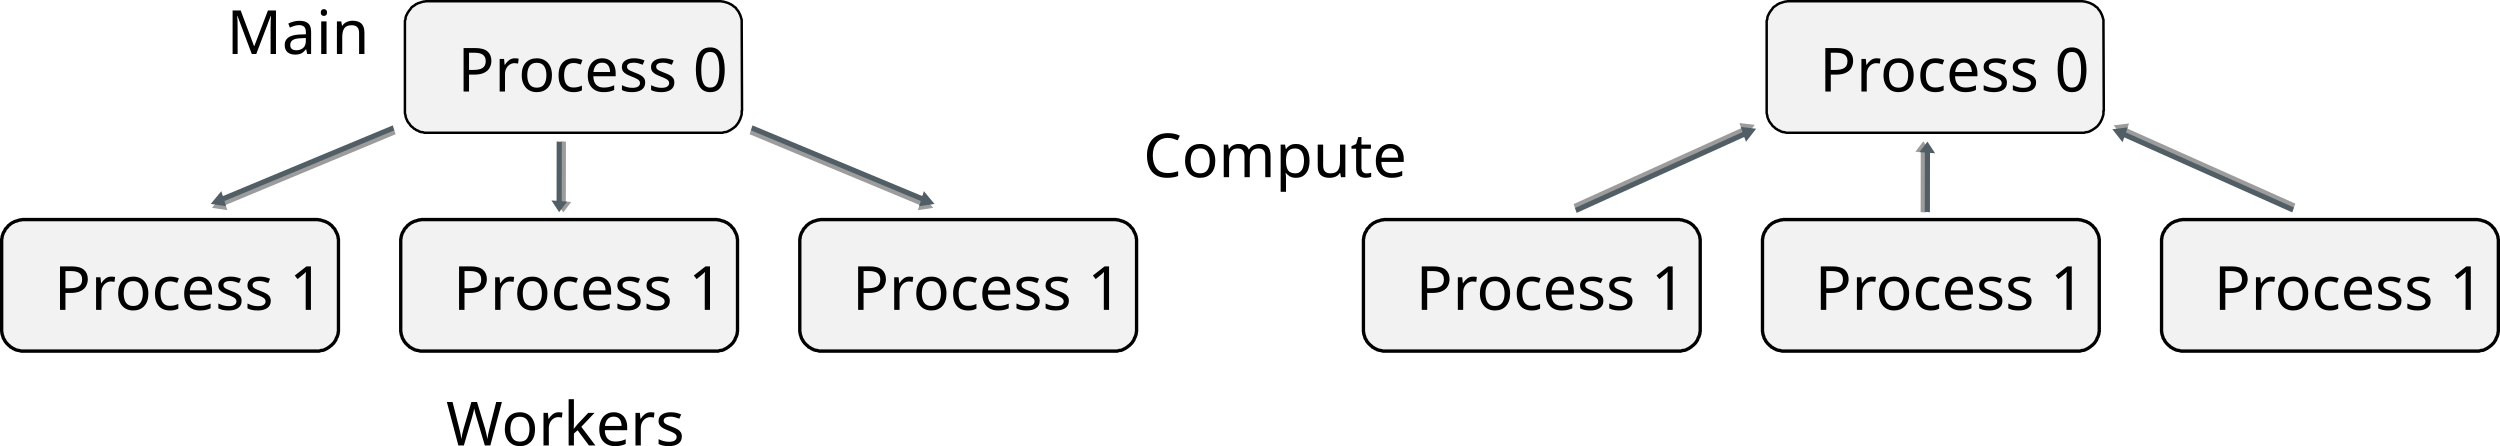
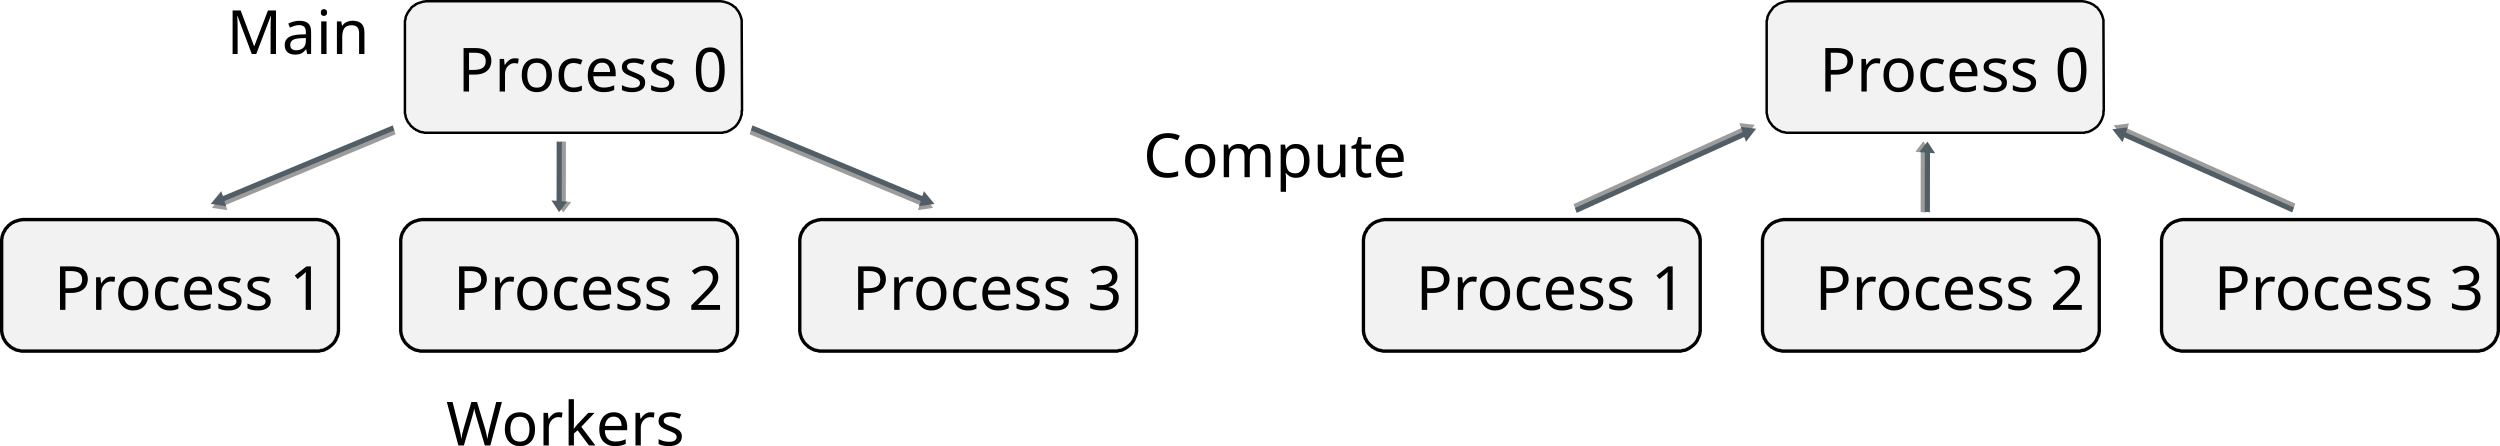
<svg xmlns="http://www.w3.org/2000/svg" viewBox="0 0 985.804 175.846" height="175.846" width="985.804" xml:space="preserve" id="svg2" version="1.1">
  <defs id="defs6">
    <clipPath id="clipPath18" clipPathUnits="userSpaceOnUse">
      <path style="clip-rule:evenodd" id="path16" d="M 0,-0.4 H 793.6 V 446 H 0 Z" />
    </clipPath>
    <clipPath id="clipPath80" clipPathUnits="userSpaceOnUse">
      <path id="path78" d="m 126.4,301.7 h 91.7 v 6.2 h -91.7 z" />
    </clipPath>
    <clipPath id="clipPath104" clipPathUnits="userSpaceOnUse">
      <path id="path102" d="m 127.4,284.7 h 86.1 v 6.2 h -86.1 z" />
    </clipPath>
    <clipPath id="clipPath148" clipPathUnits="userSpaceOnUse">
      <path id="path146" d="M 320.3,302.5 H 412 v 6.2 h -91.7 z" />
    </clipPath>
    <clipPath id="clipPath172" clipPathUnits="userSpaceOnUse">
      <path id="path170" d="m 321.3,285.5 h 86.1 v 6.2 h -86.1 z" />
    </clipPath>
    <clipPath id="clipPath216" clipPathUnits="userSpaceOnUse">
      <path id="path214" d="m 507.4,302.5 h 91.8 v 6.2 h -91.8 z" />
    </clipPath>
    <clipPath id="clipPath240" clipPathUnits="userSpaceOnUse">
      <path id="path238" d="m 508.4,285.5 h 86.1 v 6.2 h -86.1 z" />
    </clipPath>
    <clipPath id="clipPath344" clipPathUnits="userSpaceOnUse">
      <path id="path342" d="M 91.5,141.6 H 650.7 V 165 H 91.5 Z" />
    </clipPath>
    <clipPath id="clipPath368" clipPathUnits="userSpaceOnUse">
      <path id="path366" d="M 143.4,180.3 H 221 v 6.2 h -77.6 z" />
    </clipPath>
    <clipPath id="clipPath392" clipPathUnits="userSpaceOnUse">
      <path id="path390" d="m 316.7,180.3 h 95.1 v 6.2 h -95.1 z" />
    </clipPath>
    <clipPath id="clipPath416" clipPathUnits="userSpaceOnUse">
      <path id="path414" d="M 509.6,180.2 H 601 v 6.2 h -91.4 z" />
    </clipPath>
  </defs>
  <g transform="matrix(1.333333,0,0,-1.333333,-58.22875,529.896)" id="g10">
    <g id="g12">
      <g clip-path="url(#clipPath18)" id="g14">
        <g id="g1081" transform="translate(-172.7332,15.58734)">
          <path d="m 216.9,310.4 v 0 0.3 0.4 l 0.1,0.3 v 0.3 l 0.1,0.4 0.1,0.3 0.1,0.3 0.1,0.3 0.2,0.3 0.2,0.3 0.1,0.3 0.2,0.3 0.2,0.2 0.3,0.3 0.2,0.3 0.2,0.2 0.3,0.2 0.2,0.2 0.3,0.2 0.3,0.2 0.3,0.1 0.3,0.2 0.3,0.1 0.4,0.1 0.3,0.1 0.3,0.1 0.3,0.1 h 0.4 l 0.3,0.1 h 0.3 86.8 v 0 h 0.3 l 0.3,-0.1 h 0.4 l 0.3,-0.1 0.3,-0.1 0.3,-0.1 0.4,-0.1 0.3,-0.1 0.3,-0.2 0.3,-0.1 0.3,-0.2 0.3,-0.2 0.2,-0.2 0.3,-0.2 0.2,-0.2 0.2,-0.3 0.3,-0.3 0.2,-0.2 0.2,-0.3 0.1,-0.3 0.2,-0.3 0.1,-0.3 0.2,-0.3 0.1,-0.3 0.1,-0.3 0.1,-0.4 v -0.3 l 0.1,-0.3 v -0.4 -0.3 -25.9 0 -0.4 -0.3 l -0.1,-0.3 v -0.4 l -0.1,-0.3 -0.1,-0.3 -0.1,-0.3 -0.2,-0.3 -0.1,-0.3 -0.1,-0.3 -0.2,-0.3 -0.2,-0.3 -0.2,-0.3 -0.2,-0.2 -0.3,-0.3 -0.2,-0.2 -0.3,-0.2 -0.2,-0.2 -0.3,-0.2 -0.3,-0.2 -0.3,-0.2 -0.3,-0.1 -0.3,-0.2 -0.3,-0.1 -0.3,-0.1 h -0.4 l -0.3,-0.1 -0.3,-0.1 h -0.4 -0.3 -86.8 v 0 h -0.3 -0.3 l -0.4,0.1 -0.3,0.1 h -0.3 l -0.3,0.1 -0.4,0.1 -0.3,0.2 -0.3,0.1 -0.3,0.2 -0.3,0.2 -0.3,0.1 -0.2,0.3 -0.3,0.2 -0.2,0.2 -0.2,0.2 -0.3,0.3 -0.2,0.3 -0.2,0.2 -0.1,0.3 -0.2,0.3 -0.2,0.3 -0.1,0.4 -0.1,0.3 -0.1,0.3 -0.1,0.3 v 0.3 l -0.1,0.4 v 0.3 0.4 z m 0,6.5 z M 316.5,278 Z" style="fill:#f2f2f2;fill-opacity:1;fill-rule:evenodd;stroke:none" id="path42" />
          <g id="g44">
            <path d="m 216.9,310.4 v 0 0.3 0.4 l 0.1,0.3 v 0.3 l 0.1,0.4 0.1,0.3 0.1,0.3 0.1,0.3 0.2,0.3 0.2,0.3 0.1,0.3 0.2,0.3 0.2,0.2 0.3,0.3 0.2,0.3 0.2,0.2 0.3,0.2 0.2,0.2 0.3,0.2 0.3,0.2 0.3,0.1 0.3,0.2 0.3,0.1 0.4,0.1 0.3,0.1 0.3,0.1 0.3,0.1 h 0.4 l 0.3,0.1 h 0.3 86.8 v 0 h 0.3 l 0.3,-0.1 h 0.4 l 0.3,-0.1 0.3,-0.1 0.3,-0.1 0.4,-0.1 0.3,-0.1 0.3,-0.2 0.3,-0.1 0.3,-0.2 0.3,-0.2 0.2,-0.2 0.3,-0.2 0.2,-0.2 0.2,-0.3 0.3,-0.3 0.2,-0.2 0.2,-0.3 0.1,-0.3 0.2,-0.3 0.1,-0.3 0.2,-0.3 0.1,-0.3 0.1,-0.3 0.1,-0.4 v -0.3 l 0.1,-0.3 v -0.4 -0.3 -25.9 0 -0.4 -0.3 l -0.1,-0.3 v -0.4 l -0.1,-0.3 -0.1,-0.3 -0.1,-0.3 -0.2,-0.3 -0.1,-0.3 -0.1,-0.3 -0.2,-0.3 -0.2,-0.3 -0.2,-0.3 -0.2,-0.2 -0.3,-0.3 -0.2,-0.2 -0.3,-0.2 -0.2,-0.2 -0.3,-0.2 -0.3,-0.2 -0.3,-0.2 -0.3,-0.1 -0.3,-0.2 -0.3,-0.1 -0.3,-0.1 h -0.4 l -0.3,-0.1 -0.3,-0.1 h -0.4 -0.3 -86.8 v 0 h -0.3 -0.3 l -0.4,0.1 -0.3,0.1 h -0.3 l -0.3,0.1 -0.4,0.1 -0.3,0.2 -0.3,0.1 -0.3,0.2 -0.3,0.2 -0.3,0.1 -0.2,0.3 -0.3,0.2 -0.2,0.2 -0.2,0.2 -0.3,0.3 -0.2,0.3 -0.2,0.2 -0.1,0.3 -0.2,0.3 -0.2,0.3 -0.1,0.4 -0.1,0.3 -0.1,0.3 -0.1,0.3 v 0.3 l -0.1,0.4 v 0.3 0.4 z" style="fill:none;stroke:#000000;stroke-width:0.99;stroke-linecap:butt;stroke-linejoin:round;stroke-miterlimit:10;stroke-dasharray:none;stroke-opacity:1" id="path46" />
          </g>
          <g id="g52">
            <path d="M 316.5,278 Z" style="fill:none;stroke:#000000;stroke-width:0.99;stroke-linecap:butt;stroke-linejoin:round;stroke-miterlimit:10;stroke-dasharray:none;stroke-opacity:1" id="path54" />
          </g>
          <g id="g56">
            <text transform="matrix(1,0,0,-1,232.4,290.2)" style="font-variant:normal;font-weight:normal;font-size:18px;font-family:Carlito;-inkscape-font-specification:Carlito;writing-mode:lr-tb;fill:#000000;fill-opacity:1;fill-rule:nonzero;stroke:none" id="text60">
              <tspan x="0 9.288 15.282 24.768 32.274 41.256 48.33 55.404 59.49" y="0" id="tspan58">Process 1</tspan>
            </text>
          </g>
        </g>
        <text transform="scale(1,-1)" style="font-style:normal;font-variant:normal;font-weight:normal;font-stretch:normal;font-size:18px;font-family:Carlito;-inkscape-font-specification:'Carlito, Normal';font-variant-ligatures:normal;font-variant-caps:normal;font-variant-numeric:normal;font-feature-settings:normal;text-align:start;writing-mode:lr-tb;text-anchor:start;fill:#000000;fill-opacity:1;fill-rule:nonzero;stroke:none" id="text66" x="381.787" y="-345.018">
          <tspan id="tspan1199" x="381.787" y="-345.018">Compute</tspan>
        </text>
        <text transform="scale(1,-1)" style="font-style:normal;font-variant:normal;font-weight:normal;font-stretch:normal;font-size:18px;font-family:Carlito;-inkscape-font-specification:'Carlito, Normal';font-variant-ligatures:normal;font-variant-caps:normal;font-variant-numeric:normal;font-feature-settings:normal;text-align:start;writing-mode:lr-tb;text-anchor:start;fill:#000000;fill-opacity:1;fill-rule:nonzero;stroke:none" id="text72" x="110.712" y="-381.461">
          <tspan id="tspan986" x="110.712" y="-381.461">Main</tspan>
        </text>
        <g id="g1071" transform="translate(137.9221,80.15411)">
          <path d="m 25.5,310.4 v 0 0.3 0.4 l 0.1,0.3 0.1,0.3 v 0.4 l 0.1,0.3 0.1,0.3 0.2,0.3 0.1,0.3 0.2,0.3 0.2,0.3 0.2,0.3 0.2,0.2 0.2,0.3 0.2,0.3 0.2,0.2 0.3,0.2 0.3,0.2 0.3,0.2 0.2,0.2 0.3,0.1 0.3,0.2 0.4,0.1 0.3,0.1 0.3,0.1 0.3,0.1 0.4,0.1 h 0.3 l 0.3,0.1 h 0.4 86.7 v 0 h 0.3 l 0.4,-0.1 h 0.3 l 0.3,-0.1 0.4,-0.1 0.3,-0.1 0.3,-0.1 0.3,-0.1 0.3,-0.2 0.3,-0.1 0.3,-0.2 0.3,-0.2 0.2,-0.2 0.3,-0.2 0.3,-0.2 0.2,-0.3 0.2,-0.3 0.2,-0.2 0.2,-0.3 0.2,-0.3 0.1,-0.3 0.2,-0.3 0.1,-0.3 0.1,-0.3 0.1,-0.3 0.1,-0.4 0.1,-0.3 v -0.3 -0.4 -0.3 l 0.1,-25.9 h -0.1 v -0.4 -0.3 -0.3 l -0.1,-0.4 -0.1,-0.3 -0.1,-0.3 -0.1,-0.3 -0.1,-0.3 -0.2,-0.3 -0.1,-0.3 -0.2,-0.3 -0.2,-0.3 -0.2,-0.3 -0.2,-0.2 -0.2,-0.3 -0.3,-0.2 -0.2,-0.2 -0.3,-0.2 -0.3,-0.2 -0.3,-0.2 -0.3,-0.2 -0.3,-0.1 -0.3,-0.2 -0.3,-0.1 -0.3,-0.1 H 120 l -0.3,-0.1 -0.3,-0.1 H 119.1 118.7 32 v 0 h -0.4 -0.3 l -0.3,0.1 -0.4,0.1 h -0.3 l -0.3,0.1 -0.3,0.1 -0.3,0.2 -0.3,0.1 -0.4,0.2 -0.2,0.2 -0.3,0.1 -0.3,0.3 -0.2,0.2 -0.3,0.2 -0.2,0.2 -0.2,0.3 -0.2,0.3 -0.2,0.2 -0.2,0.3 -0.2,0.3 -0.1,0.3 -0.2,0.4 -0.1,0.3 -0.1,0.3 v 0.3 l -0.1,0.3 -0.1,0.4 v 0.3 0.4 z m 0,6.5 z M 125.2,278 Z" style="fill:#f2f2f2;fill-opacity:1;fill-rule:evenodd;stroke:none" id="path22" />
          <g id="g24">
            <path d="m 25.5,310.4 v 0 0.3 0.4 l 0.1,0.3 0.1,0.3 v 0.4 l 0.1,0.3 0.1,0.3 0.2,0.3 0.1,0.3 0.2,0.3 0.2,0.3 0.2,0.3 0.2,0.2 0.2,0.3 0.2,0.3 0.2,0.2 0.3,0.2 0.3,0.2 0.3,0.2 0.2,0.2 0.3,0.1 0.3,0.2 0.4,0.1 0.3,0.1 0.3,0.1 0.3,0.1 0.4,0.1 h 0.3 l 0.3,0.1 h 0.4 86.7 v 0 h 0.3 l 0.4,-0.1 h 0.3 l 0.3,-0.1 0.4,-0.1 0.3,-0.1 0.3,-0.1 0.3,-0.1 0.3,-0.2 0.3,-0.1 0.3,-0.2 0.3,-0.2 0.2,-0.2 0.3,-0.2 0.3,-0.2 0.2,-0.3 0.2,-0.3 0.2,-0.2 0.2,-0.3 0.2,-0.3 0.1,-0.3 0.2,-0.3 0.1,-0.3 0.1,-0.3 0.1,-0.3 0.1,-0.4 0.1,-0.3 v -0.3 -0.4 -0.3 l 0.1,-25.9 h -0.1 v -0.4 -0.3 -0.3 l -0.1,-0.4 -0.1,-0.3 -0.1,-0.3 -0.1,-0.3 -0.1,-0.3 -0.2,-0.3 -0.1,-0.3 -0.2,-0.3 -0.2,-0.3 -0.2,-0.3 -0.2,-0.2 -0.2,-0.3 -0.3,-0.2 -0.2,-0.2 -0.3,-0.2 -0.3,-0.2 -0.3,-0.2 -0.3,-0.2 -0.3,-0.1 -0.3,-0.2 -0.3,-0.1 -0.3,-0.1 H 120 l -0.3,-0.1 -0.3,-0.1 H 119.1 118.7 32 v 0 h -0.4 -0.3 l -0.3,0.1 -0.4,0.1 h -0.3 l -0.3,0.1 -0.3,0.1 -0.3,0.2 -0.3,0.1 -0.4,0.2 -0.2,0.2 -0.3,0.1 -0.3,0.3 -0.2,0.2 -0.3,0.2 -0.2,0.2 -0.2,0.3 -0.2,0.3 -0.2,0.2 -0.2,0.3 -0.2,0.3 -0.1,0.3 -0.2,0.4 -0.1,0.3 -0.1,0.3 v 0.3 l -0.1,0.3 -0.1,0.4 v 0.3 0.4 z" style="fill:none;stroke:#000000;stroke-width:0.736;stroke-linecap:butt;stroke-linejoin:round;stroke-miterlimit:10;stroke-dasharray:none;stroke-opacity:1" id="path26" />
          </g>
          <g id="g28">
            <path d="M 25.5,316.9 Z" style="fill:none;stroke:#000000;stroke-width:0.736;stroke-linecap:butt;stroke-linejoin:round;stroke-miterlimit:10;stroke-dasharray:none;stroke-opacity:1" id="path30" />
          </g>
          <g id="g32">
            <path d="M 125.2,278 Z" style="fill:none;stroke:#000000;stroke-width:0.736;stroke-linecap:butt;stroke-linejoin:round;stroke-miterlimit:10;stroke-dasharray:none;stroke-opacity:1" id="path34" />
          </g>
          <g id="g36">
            <text transform="matrix(1,0,0,-1,41.1,290.2)" style="font-variant:normal;font-weight:normal;font-size:18px;font-family:Carlito;-inkscape-font-specification:Carlito;writing-mode:lr-tb;fill:#000000;fill-opacity:1;fill-rule:nonzero;stroke:none" id="text40">
              <tspan x="0 9.198 15.192 24.678 32.274 41.166 48.24 55.314 59.4" y="0" id="tspan38">Process 0</tspan>
            </text>
          </g>
        </g>
        <g id="g1129" transform="matrix(0.6360098,0.264697,-0.2312116,0.7281204,17.88991,96.62031)">
          <g transform="translate(-92.88783,-42.94472)" id="g166">
            <g id="g168" />
            <g id="g182">
              <g clip-path="url(#clipPath172)" id="g180" style="opacity:0.39">
                <g id="g176">
                  <path d="M 406.3,288.6 H 326.9" style="fill:none;stroke:#000000;stroke-width:2.009;stroke-linecap:butt;stroke-linejoin:round;stroke-miterlimit:10;stroke-dasharray:none;stroke-opacity:1" id="path174" />
                </g>
                <path d="m 321.3,288.6 6,3 v -6.1 z" style="fill:#000000;fill-opacity:1;fill-rule:evenodd;stroke:none" id="path178" />
              </g>
            </g>
          </g>
          <g transform="translate(-92.88783,-42.94472)" id="g184">
            <path d="M 406.3,290.2 H 326.9" style="fill:none;stroke:#525e66;stroke-width:2.009;stroke-linecap:butt;stroke-linejoin:round;stroke-miterlimit:10;stroke-dasharray:none;stroke-opacity:1" id="path186" />
          </g>
          <path d="m 228.412,247.255 6,3 v -6.1 z" style="fill:#525e66;fill-opacity:1;fill-rule:evenodd;stroke:none" id="path188" />
        </g>
        <g transform="translate(-54.71474,15.58734)" id="g1099">
          <path id="path1083" style="fill:#f2f2f2;fill-opacity:1;fill-rule:evenodd;stroke:none" d="m 216.9,310.4 v 0 0.3 0.4 l 0.1,0.3 v 0.3 l 0.1,0.4 0.1,0.3 0.1,0.3 0.1,0.3 0.2,0.3 0.2,0.3 0.1,0.3 0.2,0.3 0.2,0.2 0.3,0.3 0.2,0.3 0.2,0.2 0.3,0.2 0.2,0.2 0.3,0.2 0.3,0.2 0.3,0.1 0.3,0.2 0.3,0.1 0.4,0.1 0.3,0.1 0.3,0.1 0.3,0.1 h 0.4 l 0.3,0.1 h 0.3 86.8 v 0 h 0.3 l 0.3,-0.1 h 0.4 l 0.3,-0.1 0.3,-0.1 0.3,-0.1 0.4,-0.1 0.3,-0.1 0.3,-0.2 0.3,-0.1 0.3,-0.2 0.3,-0.2 0.2,-0.2 0.3,-0.2 0.2,-0.2 0.2,-0.3 0.3,-0.3 0.2,-0.2 0.2,-0.3 0.1,-0.3 0.2,-0.3 0.1,-0.3 0.2,-0.3 0.1,-0.3 0.1,-0.3 0.1,-0.4 v -0.3 l 0.1,-0.3 v -0.4 -0.3 -25.9 0 -0.4 -0.3 l -0.1,-0.3 v -0.4 l -0.1,-0.3 -0.1,-0.3 -0.1,-0.3 -0.2,-0.3 -0.1,-0.3 -0.1,-0.3 -0.2,-0.3 -0.2,-0.3 -0.2,-0.3 -0.2,-0.2 -0.3,-0.3 -0.2,-0.2 -0.3,-0.2 -0.2,-0.2 -0.3,-0.2 -0.3,-0.2 -0.3,-0.2 -0.3,-0.1 -0.3,-0.2 -0.3,-0.1 -0.3,-0.1 h -0.4 l -0.3,-0.1 -0.3,-0.1 h -0.4 -0.3 -86.8 v 0 h -0.3 -0.3 l -0.4,0.1 -0.3,0.1 h -0.3 l -0.3,0.1 -0.4,0.1 -0.3,0.2 -0.3,0.1 -0.3,0.2 -0.3,0.2 -0.3,0.1 -0.2,0.3 -0.3,0.2 -0.2,0.2 -0.2,0.2 -0.3,0.3 -0.2,0.3 -0.2,0.2 -0.1,0.3 -0.2,0.3 -0.2,0.3 -0.1,0.4 -0.1,0.3 -0.1,0.3 -0.1,0.3 v 0.3 l -0.1,0.4 v 0.3 0.4 z m 0,6.5 z M 316.5,278 Z" />
          <g id="g1087">
            <path id="path1085" style="fill:none;stroke:#000000;stroke-width:0.99;stroke-linecap:butt;stroke-linejoin:round;stroke-miterlimit:10;stroke-dasharray:none;stroke-opacity:1" d="m 216.9,310.4 v 0 0.3 0.4 l 0.1,0.3 v 0.3 l 0.1,0.4 0.1,0.3 0.1,0.3 0.1,0.3 0.2,0.3 0.2,0.3 0.1,0.3 0.2,0.3 0.2,0.2 0.3,0.3 0.2,0.3 0.2,0.2 0.3,0.2 0.2,0.2 0.3,0.2 0.3,0.2 0.3,0.1 0.3,0.2 0.3,0.1 0.4,0.1 0.3,0.1 0.3,0.1 0.3,0.1 h 0.4 l 0.3,0.1 h 0.3 86.8 v 0 h 0.3 l 0.3,-0.1 h 0.4 l 0.3,-0.1 0.3,-0.1 0.3,-0.1 0.4,-0.1 0.3,-0.1 0.3,-0.2 0.3,-0.1 0.3,-0.2 0.3,-0.2 0.2,-0.2 0.3,-0.2 0.2,-0.2 0.2,-0.3 0.3,-0.3 0.2,-0.2 0.2,-0.3 0.1,-0.3 0.2,-0.3 0.1,-0.3 0.2,-0.3 0.1,-0.3 0.1,-0.3 0.1,-0.4 v -0.3 l 0.1,-0.3 v -0.4 -0.3 -25.9 0 -0.4 -0.3 l -0.1,-0.3 v -0.4 l -0.1,-0.3 -0.1,-0.3 -0.1,-0.3 -0.2,-0.3 -0.1,-0.3 -0.1,-0.3 -0.2,-0.3 -0.2,-0.3 -0.2,-0.3 -0.2,-0.2 -0.3,-0.3 -0.2,-0.2 -0.3,-0.2 -0.2,-0.2 -0.3,-0.2 -0.3,-0.2 -0.3,-0.2 -0.3,-0.1 -0.3,-0.2 -0.3,-0.1 -0.3,-0.1 h -0.4 l -0.3,-0.1 -0.3,-0.1 h -0.4 -0.3 -86.8 v 0 h -0.3 -0.3 l -0.4,0.1 -0.3,0.1 h -0.3 l -0.3,0.1 -0.4,0.1 -0.3,0.2 -0.3,0.1 -0.3,0.2 -0.3,0.2 -0.3,0.1 -0.2,0.3 -0.3,0.2 -0.2,0.2 -0.2,0.2 -0.3,0.3 -0.2,0.3 -0.2,0.2 -0.1,0.3 -0.2,0.3 -0.2,0.3 -0.1,0.4 -0.1,0.3 -0.1,0.3 -0.1,0.3 v 0.3 l -0.1,0.4 v 0.3 0.4 z" />
          </g>
          <g id="g1091">
            <path id="path1089" style="fill:none;stroke:#000000;stroke-width:0.99;stroke-linecap:butt;stroke-linejoin:round;stroke-miterlimit:10;stroke-dasharray:none;stroke-opacity:1" d="M 316.5,278 Z" />
          </g>
          <g id="g1097">
            <text id="text1095" style="font-variant:normal;font-weight:normal;font-size:18px;font-family:Carlito;-inkscape-font-specification:Carlito;writing-mode:lr-tb;fill:#000000;fill-opacity:1;fill-rule:nonzero;stroke:none" transform="matrix(1,0,0,-1,232.4,290.2)">
-               <tspan id="tspan1093" y="0" x="0 9.288 15.282 24.768 32.274 41.256 48.33 55.404 59.49">Process 1</tspan>
+               <tspan id="tspan1093" y="0" x="0 9.288 15.282 24.768 32.274 41.256 48.33 55.404">Process 2</tspan>
            </text>
          </g>
        </g>
        <g id="g1117" transform="translate(63.30369,15.58734)">
          <path d="m 216.9,310.4 v 0 0.3 0.4 l 0.1,0.3 v 0.3 l 0.1,0.4 0.1,0.3 0.1,0.3 0.1,0.3 0.2,0.3 0.2,0.3 0.1,0.3 0.2,0.3 0.2,0.2 0.3,0.3 0.2,0.3 0.2,0.2 0.3,0.2 0.2,0.2 0.3,0.2 0.3,0.2 0.3,0.1 0.3,0.2 0.3,0.1 0.4,0.1 0.3,0.1 0.3,0.1 0.3,0.1 h 0.4 l 0.3,0.1 h 0.3 86.8 v 0 h 0.3 l 0.3,-0.1 h 0.4 l 0.3,-0.1 0.3,-0.1 0.3,-0.1 0.4,-0.1 0.3,-0.1 0.3,-0.2 0.3,-0.1 0.3,-0.2 0.3,-0.2 0.2,-0.2 0.3,-0.2 0.2,-0.2 0.2,-0.3 0.3,-0.3 0.2,-0.2 0.2,-0.3 0.1,-0.3 0.2,-0.3 0.1,-0.3 0.2,-0.3 0.1,-0.3 0.1,-0.3 0.1,-0.4 v -0.3 l 0.1,-0.3 v -0.4 -0.3 -25.9 0 -0.4 -0.3 l -0.1,-0.3 v -0.4 l -0.1,-0.3 -0.1,-0.3 -0.1,-0.3 -0.2,-0.3 -0.1,-0.3 -0.1,-0.3 -0.2,-0.3 -0.2,-0.3 -0.2,-0.3 -0.2,-0.2 -0.3,-0.3 -0.2,-0.2 -0.3,-0.2 -0.2,-0.2 -0.3,-0.2 -0.3,-0.2 -0.3,-0.2 -0.3,-0.1 -0.3,-0.2 -0.3,-0.1 -0.3,-0.1 h -0.4 l -0.3,-0.1 -0.3,-0.1 h -0.4 -0.3 -86.8 v 0 h -0.3 -0.3 l -0.4,0.1 -0.3,0.1 h -0.3 l -0.3,0.1 -0.4,0.1 -0.3,0.2 -0.3,0.1 -0.3,0.2 -0.3,0.2 -0.3,0.1 -0.2,0.3 -0.3,0.2 -0.2,0.2 -0.2,0.2 -0.3,0.3 -0.2,0.3 -0.2,0.2 -0.1,0.3 -0.2,0.3 -0.2,0.3 -0.1,0.4 -0.1,0.3 -0.1,0.3 -0.1,0.3 v 0.3 l -0.1,0.4 v 0.3 0.4 z m 0,6.5 z M 316.5,278 Z" style="fill:#f2f2f2;fill-opacity:1;fill-rule:evenodd;stroke:none" id="path1101" />
          <g id="g1105">
            <path d="m 216.9,310.4 v 0 0.3 0.4 l 0.1,0.3 v 0.3 l 0.1,0.4 0.1,0.3 0.1,0.3 0.1,0.3 0.2,0.3 0.2,0.3 0.1,0.3 0.2,0.3 0.2,0.2 0.3,0.3 0.2,0.3 0.2,0.2 0.3,0.2 0.2,0.2 0.3,0.2 0.3,0.2 0.3,0.1 0.3,0.2 0.3,0.1 0.4,0.1 0.3,0.1 0.3,0.1 0.3,0.1 h 0.4 l 0.3,0.1 h 0.3 86.8 v 0 h 0.3 l 0.3,-0.1 h 0.4 l 0.3,-0.1 0.3,-0.1 0.3,-0.1 0.4,-0.1 0.3,-0.1 0.3,-0.2 0.3,-0.1 0.3,-0.2 0.3,-0.2 0.2,-0.2 0.3,-0.2 0.2,-0.2 0.2,-0.3 0.3,-0.3 0.2,-0.2 0.2,-0.3 0.1,-0.3 0.2,-0.3 0.1,-0.3 0.2,-0.3 0.1,-0.3 0.1,-0.3 0.1,-0.4 v -0.3 l 0.1,-0.3 v -0.4 -0.3 -25.9 0 -0.4 -0.3 l -0.1,-0.3 v -0.4 l -0.1,-0.3 -0.1,-0.3 -0.1,-0.3 -0.2,-0.3 -0.1,-0.3 -0.1,-0.3 -0.2,-0.3 -0.2,-0.3 -0.2,-0.3 -0.2,-0.2 -0.3,-0.3 -0.2,-0.2 -0.3,-0.2 -0.2,-0.2 -0.3,-0.2 -0.3,-0.2 -0.3,-0.2 -0.3,-0.1 -0.3,-0.2 -0.3,-0.1 -0.3,-0.1 h -0.4 l -0.3,-0.1 -0.3,-0.1 h -0.4 -0.3 -86.8 v 0 h -0.3 -0.3 l -0.4,0.1 -0.3,0.1 h -0.3 l -0.3,0.1 -0.4,0.1 -0.3,0.2 -0.3,0.1 -0.3,0.2 -0.3,0.2 -0.3,0.1 -0.2,0.3 -0.3,0.2 -0.2,0.2 -0.2,0.2 -0.3,0.3 -0.2,0.3 -0.2,0.2 -0.1,0.3 -0.2,0.3 -0.2,0.3 -0.1,0.4 -0.1,0.3 -0.1,0.3 -0.1,0.3 v 0.3 l -0.1,0.4 v 0.3 0.4 z" style="fill:none;stroke:#000000;stroke-width:0.99;stroke-linecap:butt;stroke-linejoin:round;stroke-miterlimit:10;stroke-dasharray:none;stroke-opacity:1" id="path1103" />
          </g>
          <g id="g1109">
            <path d="M 316.5,278 Z" style="fill:none;stroke:#000000;stroke-width:0.99;stroke-linecap:butt;stroke-linejoin:round;stroke-miterlimit:10;stroke-dasharray:none;stroke-opacity:1" id="path1107" />
          </g>
          <g id="g1115">
            <text transform="matrix(1,0,0,-1,232.4,290.2)" style="font-variant:normal;font-weight:normal;font-size:18px;font-family:Carlito;-inkscape-font-specification:Carlito;writing-mode:lr-tb;fill:#000000;fill-opacity:1;fill-rule:nonzero;stroke:none" id="text1113">
-               <tspan x="0 9.288 15.282 24.768 32.274 41.256 48.33 55.404 59.49" y="0" id="tspan1111">Process 1</tspan>
+               <tspan x="0 9.288 15.282 24.768 32.274 41.256 48.33 55.404" y="0" id="tspan1111">Process 3</tspan>
            </text>
          </g>
        </g>
        <g transform="matrix(2.9945437e-4,0.5487728,-0.7610319,0.05909537,397.1353,194.7206)" id="g1151">
          <g id="g1143" transform="translate(-92.88783,-42.94472)">
            <g id="g1131" />
            <g id="g1141">
              <g style="opacity:0.39" id="g1139" clip-path="url(#clipPath172)">
                <g id="g1135">
                  <path id="path1133" style="fill:none;stroke:#000000;stroke-width:2.009;stroke-linecap:butt;stroke-linejoin:round;stroke-miterlimit:10;stroke-dasharray:none;stroke-opacity:1" d="M 359.572,288.582 326.9,288.6" />
                </g>
                <path id="path1137" style="fill:#000000;fill-opacity:1;fill-rule:evenodd;stroke:none" d="m 321.3,288.6 6,3 v -6.1 z" />
              </g>
            </g>
          </g>
          <g id="g1147" transform="translate(-92.88783,-42.94472)">
            <path id="path1145" style="fill:none;stroke:#525e66;stroke-width:2.009;stroke-linecap:butt;stroke-linejoin:round;stroke-miterlimit:10;stroke-dasharray:none;stroke-opacity:1" d="M 359.276,290.181 326.9,290.2" />
          </g>
          <path id="path1149" style="fill:#525e66;fill-opacity:1;fill-rule:evenodd;stroke:none" d="m 228.412,247.255 6,3 v -6.1 z" />
        </g>
        <g transform="matrix(-0.6360098,0.264697,0.2312116,0.7281204,408.1337,96.62031)" id="g1195">
          <g id="g1187" transform="translate(-92.88783,-42.94472)">
            <g id="g1175" />
            <g id="g1185">
              <g style="opacity:0.39" id="g1183" clip-path="url(#clipPath172)">
                <g id="g1179">
                  <path id="path1177" style="fill:none;stroke:#000000;stroke-width:2.009;stroke-linecap:butt;stroke-linejoin:round;stroke-miterlimit:10;stroke-dasharray:none;stroke-opacity:1" d="M 406.3,288.6 H 326.9" />
                </g>
                <path id="path1181" style="fill:#000000;fill-opacity:1;fill-rule:evenodd;stroke:none" d="m 321.3,288.6 6,3 v -6.1 z" />
              </g>
            </g>
          </g>
          <g id="g1191" transform="translate(-92.88783,-42.94472)">
            <path id="path1189" style="fill:none;stroke:#525e66;stroke-width:2.009;stroke-linecap:butt;stroke-linejoin:round;stroke-miterlimit:10;stroke-dasharray:none;stroke-opacity:1" d="M 406.3,290.2 H 326.9" />
          </g>
          <path id="path1193" style="fill:#525e66;fill-opacity:1;fill-rule:evenodd;stroke:none" d="m 228.412,247.255 6,3 v -6.1 z" />
        </g>
        <g transform="translate(229.9928,15.58734)" id="g1217">
          <path id="path1201" style="fill:#f2f2f2;fill-opacity:1;fill-rule:evenodd;stroke:none" d="m 216.9,310.4 v 0 0.3 0.4 l 0.1,0.3 v 0.3 l 0.1,0.4 0.1,0.3 0.1,0.3 0.1,0.3 0.2,0.3 0.2,0.3 0.1,0.3 0.2,0.3 0.2,0.2 0.3,0.3 0.2,0.3 0.2,0.2 0.3,0.2 0.2,0.2 0.3,0.2 0.3,0.2 0.3,0.1 0.3,0.2 0.3,0.1 0.4,0.1 0.3,0.1 0.3,0.1 0.3,0.1 h 0.4 l 0.3,0.1 h 0.3 86.8 v 0 h 0.3 l 0.3,-0.1 h 0.4 l 0.3,-0.1 0.3,-0.1 0.3,-0.1 0.4,-0.1 0.3,-0.1 0.3,-0.2 0.3,-0.1 0.3,-0.2 0.3,-0.2 0.2,-0.2 0.3,-0.2 0.2,-0.2 0.2,-0.3 0.3,-0.3 0.2,-0.2 0.2,-0.3 0.1,-0.3 0.2,-0.3 0.1,-0.3 0.2,-0.3 0.1,-0.3 0.1,-0.3 0.1,-0.4 v -0.3 l 0.1,-0.3 v -0.4 -0.3 -25.9 0 -0.4 -0.3 l -0.1,-0.3 v -0.4 l -0.1,-0.3 -0.1,-0.3 -0.1,-0.3 -0.2,-0.3 -0.1,-0.3 -0.1,-0.3 -0.2,-0.3 -0.2,-0.3 -0.2,-0.3 -0.2,-0.2 -0.3,-0.3 -0.2,-0.2 -0.3,-0.2 -0.2,-0.2 -0.3,-0.2 -0.3,-0.2 -0.3,-0.2 -0.3,-0.1 -0.3,-0.2 -0.3,-0.1 -0.3,-0.1 h -0.4 l -0.3,-0.1 -0.3,-0.1 h -0.4 -0.3 -86.8 v 0 h -0.3 -0.3 l -0.4,0.1 -0.3,0.1 h -0.3 l -0.3,0.1 -0.4,0.1 -0.3,0.2 -0.3,0.1 -0.3,0.2 -0.3,0.2 -0.3,0.1 -0.2,0.3 -0.3,0.2 -0.2,0.2 -0.2,0.2 -0.3,0.3 -0.2,0.3 -0.2,0.2 -0.1,0.3 -0.2,0.3 -0.2,0.3 -0.1,0.4 -0.1,0.3 -0.1,0.3 -0.1,0.3 v 0.3 l -0.1,0.4 v 0.3 0.4 z m 0,6.5 z M 316.5,278 Z" />
          <g id="g1205">
            <path id="path1203" style="fill:none;stroke:#000000;stroke-width:0.99;stroke-linecap:butt;stroke-linejoin:round;stroke-miterlimit:10;stroke-dasharray:none;stroke-opacity:1" d="m 216.9,310.4 v 0 0.3 0.4 l 0.1,0.3 v 0.3 l 0.1,0.4 0.1,0.3 0.1,0.3 0.1,0.3 0.2,0.3 0.2,0.3 0.1,0.3 0.2,0.3 0.2,0.2 0.3,0.3 0.2,0.3 0.2,0.2 0.3,0.2 0.2,0.2 0.3,0.2 0.3,0.2 0.3,0.1 0.3,0.2 0.3,0.1 0.4,0.1 0.3,0.1 0.3,0.1 0.3,0.1 h 0.4 l 0.3,0.1 h 0.3 86.8 v 0 h 0.3 l 0.3,-0.1 h 0.4 l 0.3,-0.1 0.3,-0.1 0.3,-0.1 0.4,-0.1 0.3,-0.1 0.3,-0.2 0.3,-0.1 0.3,-0.2 0.3,-0.2 0.2,-0.2 0.3,-0.2 0.2,-0.2 0.2,-0.3 0.3,-0.3 0.2,-0.2 0.2,-0.3 0.1,-0.3 0.2,-0.3 0.1,-0.3 0.2,-0.3 0.1,-0.3 0.1,-0.3 0.1,-0.4 v -0.3 l 0.1,-0.3 v -0.4 -0.3 -25.9 0 -0.4 -0.3 l -0.1,-0.3 v -0.4 l -0.1,-0.3 -0.1,-0.3 -0.1,-0.3 -0.2,-0.3 -0.1,-0.3 -0.1,-0.3 -0.2,-0.3 -0.2,-0.3 -0.2,-0.3 -0.2,-0.2 -0.3,-0.3 -0.2,-0.2 -0.3,-0.2 -0.2,-0.2 -0.3,-0.2 -0.3,-0.2 -0.3,-0.2 -0.3,-0.1 -0.3,-0.2 -0.3,-0.1 -0.3,-0.1 h -0.4 l -0.3,-0.1 -0.3,-0.1 h -0.4 -0.3 -86.8 v 0 h -0.3 -0.3 l -0.4,0.1 -0.3,0.1 h -0.3 l -0.3,0.1 -0.4,0.1 -0.3,0.2 -0.3,0.1 -0.3,0.2 -0.3,0.2 -0.3,0.1 -0.2,0.3 -0.3,0.2 -0.2,0.2 -0.2,0.2 -0.3,0.3 -0.2,0.3 -0.2,0.2 -0.1,0.3 -0.2,0.3 -0.2,0.3 -0.1,0.4 -0.1,0.3 -0.1,0.3 -0.1,0.3 v 0.3 l -0.1,0.4 v 0.3 0.4 z" />
          </g>
          <g id="g1209">
            <path id="path1207" style="fill:none;stroke:#000000;stroke-width:0.99;stroke-linecap:butt;stroke-linejoin:round;stroke-miterlimit:10;stroke-dasharray:none;stroke-opacity:1" d="M 316.5,278 Z" />
          </g>
          <g id="g1215">
            <text id="text1213" style="font-variant:normal;font-weight:normal;font-size:18px;font-family:Carlito;-inkscape-font-specification:Carlito;writing-mode:lr-tb;fill:#000000;fill-opacity:1;fill-rule:nonzero;stroke:none" transform="matrix(1,0,0,-1,232.4,290.2)">
              <tspan id="tspan1211" y="0" x="0 9.288 15.282 24.768 32.274 41.256 48.33 55.404 59.49">Process 1</tspan>
            </text>
          </g>
        </g>
        <g transform="translate(540.6481,80.15411)" id="g1239">
          <path id="path1219" style="fill:#f2f2f2;fill-opacity:1;fill-rule:evenodd;stroke:none" d="m 25.5,310.4 v 0 0.3 0.4 l 0.1,0.3 0.1,0.3 v 0.4 l 0.1,0.3 0.1,0.3 0.2,0.3 0.1,0.3 0.2,0.3 0.2,0.3 0.2,0.3 0.2,0.2 0.2,0.3 0.2,0.3 0.2,0.2 0.3,0.2 0.3,0.2 0.3,0.2 0.2,0.2 0.3,0.1 0.3,0.2 0.4,0.1 0.3,0.1 0.3,0.1 0.3,0.1 0.4,0.1 h 0.3 l 0.3,0.1 h 0.4 86.7 v 0 h 0.3 l 0.4,-0.1 h 0.3 l 0.3,-0.1 0.4,-0.1 0.3,-0.1 0.3,-0.1 0.3,-0.1 0.3,-0.2 0.3,-0.1 0.3,-0.2 0.3,-0.2 0.2,-0.2 0.3,-0.2 0.3,-0.2 0.2,-0.3 0.2,-0.3 0.2,-0.2 0.2,-0.3 0.2,-0.3 0.1,-0.3 0.2,-0.3 0.1,-0.3 0.1,-0.3 0.1,-0.3 0.1,-0.4 0.1,-0.3 v -0.3 -0.4 -0.3 l 0.1,-25.9 h -0.1 v -0.4 -0.3 -0.3 l -0.1,-0.4 -0.1,-0.3 -0.1,-0.3 -0.1,-0.3 -0.1,-0.3 -0.2,-0.3 -0.1,-0.3 -0.2,-0.3 -0.2,-0.3 -0.2,-0.3 -0.2,-0.2 -0.2,-0.3 -0.3,-0.2 -0.2,-0.2 -0.3,-0.2 -0.3,-0.2 -0.3,-0.2 -0.3,-0.2 -0.3,-0.1 -0.3,-0.2 -0.3,-0.1 -0.3,-0.1 H 120 l -0.3,-0.1 -0.3,-0.1 H 119.1 118.7 32 v 0 h -0.4 -0.3 l -0.3,0.1 -0.4,0.1 h -0.3 l -0.3,0.1 -0.3,0.1 -0.3,0.2 -0.3,0.1 -0.4,0.2 -0.2,0.2 -0.3,0.1 -0.3,0.3 -0.2,0.2 -0.3,0.2 -0.2,0.2 -0.2,0.3 -0.2,0.3 -0.2,0.2 -0.2,0.3 -0.2,0.3 -0.1,0.3 -0.2,0.4 -0.1,0.3 -0.1,0.3 v 0.3 l -0.1,0.3 -0.1,0.4 v 0.3 0.4 z m 0,6.5 z M 125.2,278 Z" />
          <g id="g1223">
            <path id="path1221" style="fill:none;stroke:#000000;stroke-width:0.736;stroke-linecap:butt;stroke-linejoin:round;stroke-miterlimit:10;stroke-dasharray:none;stroke-opacity:1" d="m 25.5,310.4 v 0 0.3 0.4 l 0.1,0.3 0.1,0.3 v 0.4 l 0.1,0.3 0.1,0.3 0.2,0.3 0.1,0.3 0.2,0.3 0.2,0.3 0.2,0.3 0.2,0.2 0.2,0.3 0.2,0.3 0.2,0.2 0.3,0.2 0.3,0.2 0.3,0.2 0.2,0.2 0.3,0.1 0.3,0.2 0.4,0.1 0.3,0.1 0.3,0.1 0.3,0.1 0.4,0.1 h 0.3 l 0.3,0.1 h 0.4 86.7 v 0 h 0.3 l 0.4,-0.1 h 0.3 l 0.3,-0.1 0.4,-0.1 0.3,-0.1 0.3,-0.1 0.3,-0.1 0.3,-0.2 0.3,-0.1 0.3,-0.2 0.3,-0.2 0.2,-0.2 0.3,-0.2 0.3,-0.2 0.2,-0.3 0.2,-0.3 0.2,-0.2 0.2,-0.3 0.2,-0.3 0.1,-0.3 0.2,-0.3 0.1,-0.3 0.1,-0.3 0.1,-0.3 0.1,-0.4 0.1,-0.3 v -0.3 -0.4 -0.3 l 0.1,-25.9 h -0.1 v -0.4 -0.3 -0.3 l -0.1,-0.4 -0.1,-0.3 -0.1,-0.3 -0.1,-0.3 -0.1,-0.3 -0.2,-0.3 -0.1,-0.3 -0.2,-0.3 -0.2,-0.3 -0.2,-0.3 -0.2,-0.2 -0.2,-0.3 -0.3,-0.2 -0.2,-0.2 -0.3,-0.2 -0.3,-0.2 -0.3,-0.2 -0.3,-0.2 -0.3,-0.1 -0.3,-0.2 -0.3,-0.1 -0.3,-0.1 H 120 l -0.3,-0.1 -0.3,-0.1 H 119.1 118.7 32 v 0 h -0.4 -0.3 l -0.3,0.1 -0.4,0.1 h -0.3 l -0.3,0.1 -0.3,0.1 -0.3,0.2 -0.3,0.1 -0.4,0.2 -0.2,0.2 -0.3,0.1 -0.3,0.3 -0.2,0.2 -0.3,0.2 -0.2,0.2 -0.2,0.3 -0.2,0.3 -0.2,0.2 -0.2,0.3 -0.2,0.3 -0.1,0.3 -0.2,0.4 -0.1,0.3 -0.1,0.3 v 0.3 l -0.1,0.3 -0.1,0.4 v 0.3 0.4 z" />
          </g>
          <g id="g1227">
            <path id="path1225" style="fill:none;stroke:#000000;stroke-width:0.736;stroke-linecap:butt;stroke-linejoin:round;stroke-miterlimit:10;stroke-dasharray:none;stroke-opacity:1" d="M 25.5,316.9 Z" />
          </g>
          <g id="g1231">
            <path id="path1229" style="fill:none;stroke:#000000;stroke-width:0.736;stroke-linecap:butt;stroke-linejoin:round;stroke-miterlimit:10;stroke-dasharray:none;stroke-opacity:1" d="M 125.2,278 Z" />
          </g>
          <g id="g1237">
            <text id="text1235" style="font-variant:normal;font-weight:normal;font-size:18px;font-family:Carlito;-inkscape-font-specification:Carlito;writing-mode:lr-tb;fill:#000000;fill-opacity:1;fill-rule:nonzero;stroke:none" transform="matrix(1,0,0,-1,41.1,290.2)">
              <tspan id="tspan1233" y="0" x="0 9.198 15.192 24.678 32.274 41.166 48.24 55.314 59.4">Process 0</tspan>
            </text>
          </g>
        </g>
        <g transform="matrix(-0.6274914,-0.2843017,0.2536901,-0.7205966,643.6384,602.4608)" id="g1261">
          <g id="g1253" transform="translate(-92.88783,-42.94472)">
            <g id="g1241" />
            <g id="g1251">
              <g style="opacity:0.39" id="g1249" clip-path="url(#clipPath172)">
                <g id="g1245">
                  <path id="path1243" style="fill:none;stroke:#000000;stroke-width:2.009;stroke-linecap:butt;stroke-linejoin:round;stroke-miterlimit:10;stroke-dasharray:none;stroke-opacity:1" d="M 406.3,288.6 H 326.9" />
                </g>
                <path id="path1247" style="fill:#000000;fill-opacity:1;fill-rule:evenodd;stroke:none" d="m 321.3,288.6 6,3 v -6.1 z" />
              </g>
            </g>
          </g>
          <g id="g1257" transform="translate(-92.88783,-42.94472)">
            <path id="path1255" style="fill:none;stroke:#525e66;stroke-width:2.009;stroke-linecap:butt;stroke-linejoin:round;stroke-miterlimit:10;stroke-dasharray:none;stroke-opacity:1" d="M 406.3,290.2 H 326.9" />
          </g>
          <path id="path1259" style="fill:#525e66;fill-opacity:1;fill-rule:evenodd;stroke:none" d="m 228.412,247.255 6,3 v -6.1 z" />
        </g>
        <g id="g1279" transform="translate(348.0113,15.58734)">
          <path d="m 216.9,310.4 v 0 0.3 0.4 l 0.1,0.3 v 0.3 l 0.1,0.4 0.1,0.3 0.1,0.3 0.1,0.3 0.2,0.3 0.2,0.3 0.1,0.3 0.2,0.3 0.2,0.2 0.3,0.3 0.2,0.3 0.2,0.2 0.3,0.2 0.2,0.2 0.3,0.2 0.3,0.2 0.3,0.1 0.3,0.2 0.3,0.1 0.4,0.1 0.3,0.1 0.3,0.1 0.3,0.1 h 0.4 l 0.3,0.1 h 0.3 86.8 v 0 h 0.3 l 0.3,-0.1 h 0.4 l 0.3,-0.1 0.3,-0.1 0.3,-0.1 0.4,-0.1 0.3,-0.1 0.3,-0.2 0.3,-0.1 0.3,-0.2 0.3,-0.2 0.2,-0.2 0.3,-0.2 0.2,-0.2 0.2,-0.3 0.3,-0.3 0.2,-0.2 0.2,-0.3 0.1,-0.3 0.2,-0.3 0.1,-0.3 0.2,-0.3 0.1,-0.3 0.1,-0.3 0.1,-0.4 v -0.3 l 0.1,-0.3 v -0.4 -0.3 -25.9 0 -0.4 -0.3 l -0.1,-0.3 v -0.4 l -0.1,-0.3 -0.1,-0.3 -0.1,-0.3 -0.2,-0.3 -0.1,-0.3 -0.1,-0.3 -0.2,-0.3 -0.2,-0.3 -0.2,-0.3 -0.2,-0.2 -0.3,-0.3 -0.2,-0.2 -0.3,-0.2 -0.2,-0.2 -0.3,-0.2 -0.3,-0.2 -0.3,-0.2 -0.3,-0.1 -0.3,-0.2 -0.3,-0.1 -0.3,-0.1 h -0.4 l -0.3,-0.1 -0.3,-0.1 h -0.4 -0.3 -86.8 v 0 h -0.3 -0.3 l -0.4,0.1 -0.3,0.1 h -0.3 l -0.3,0.1 -0.4,0.1 -0.3,0.2 -0.3,0.1 -0.3,0.2 -0.3,0.2 -0.3,0.1 -0.2,0.3 -0.3,0.2 -0.2,0.2 -0.2,0.2 -0.3,0.3 -0.2,0.3 -0.2,0.2 -0.1,0.3 -0.2,0.3 -0.2,0.3 -0.1,0.4 -0.1,0.3 -0.1,0.3 -0.1,0.3 v 0.3 l -0.1,0.4 v 0.3 0.4 z m 0,6.5 z M 316.5,278 Z" style="fill:#f2f2f2;fill-opacity:1;fill-rule:evenodd;stroke:none" id="path1263" />
          <g id="g1267">
            <path d="m 216.9,310.4 v 0 0.3 0.4 l 0.1,0.3 v 0.3 l 0.1,0.4 0.1,0.3 0.1,0.3 0.1,0.3 0.2,0.3 0.2,0.3 0.1,0.3 0.2,0.3 0.2,0.2 0.3,0.3 0.2,0.3 0.2,0.2 0.3,0.2 0.2,0.2 0.3,0.2 0.3,0.2 0.3,0.1 0.3,0.2 0.3,0.1 0.4,0.1 0.3,0.1 0.3,0.1 0.3,0.1 h 0.4 l 0.3,0.1 h 0.3 86.8 v 0 h 0.3 l 0.3,-0.1 h 0.4 l 0.3,-0.1 0.3,-0.1 0.3,-0.1 0.4,-0.1 0.3,-0.1 0.3,-0.2 0.3,-0.1 0.3,-0.2 0.3,-0.2 0.2,-0.2 0.3,-0.2 0.2,-0.2 0.2,-0.3 0.3,-0.3 0.2,-0.2 0.2,-0.3 0.1,-0.3 0.2,-0.3 0.1,-0.3 0.2,-0.3 0.1,-0.3 0.1,-0.3 0.1,-0.4 v -0.3 l 0.1,-0.3 v -0.4 -0.3 -25.9 0 -0.4 -0.3 l -0.1,-0.3 v -0.4 l -0.1,-0.3 -0.1,-0.3 -0.1,-0.3 -0.2,-0.3 -0.1,-0.3 -0.1,-0.3 -0.2,-0.3 -0.2,-0.3 -0.2,-0.3 -0.2,-0.2 -0.3,-0.3 -0.2,-0.2 -0.3,-0.2 -0.2,-0.2 -0.3,-0.2 -0.3,-0.2 -0.3,-0.2 -0.3,-0.1 -0.3,-0.2 -0.3,-0.1 -0.3,-0.1 h -0.4 l -0.3,-0.1 -0.3,-0.1 h -0.4 -0.3 -86.8 v 0 h -0.3 -0.3 l -0.4,0.1 -0.3,0.1 h -0.3 l -0.3,0.1 -0.4,0.1 -0.3,0.2 -0.3,0.1 -0.3,0.2 -0.3,0.2 -0.3,0.1 -0.2,0.3 -0.3,0.2 -0.2,0.2 -0.2,0.2 -0.3,0.3 -0.2,0.3 -0.2,0.2 -0.1,0.3 -0.2,0.3 -0.2,0.3 -0.1,0.4 -0.1,0.3 -0.1,0.3 -0.1,0.3 v 0.3 l -0.1,0.4 v 0.3 0.4 z" style="fill:none;stroke:#000000;stroke-width:0.99;stroke-linecap:butt;stroke-linejoin:round;stroke-miterlimit:10;stroke-dasharray:none;stroke-opacity:1" id="path1265" />
          </g>
          <g id="g1271">
            <path d="M 316.5,278 Z" style="fill:none;stroke:#000000;stroke-width:0.99;stroke-linecap:butt;stroke-linejoin:round;stroke-miterlimit:10;stroke-dasharray:none;stroke-opacity:1" id="path1269" />
          </g>
          <g id="g1277">
            <text transform="matrix(1,0,0,-1,232.4,290.2)" style="font-variant:normal;font-weight:normal;font-size:18px;font-family:Carlito;-inkscape-font-specification:Carlito;writing-mode:lr-tb;fill:#000000;fill-opacity:1;fill-rule:nonzero;stroke:none" id="text1275">
-               <tspan x="0 9.288 15.282 24.768 32.274 41.256 48.33 55.404 59.49" y="0" id="tspan1273">Process 1</tspan>
+               <tspan x="0 9.288 15.282 24.768 32.274 41.256 48.33 55.404" y="0" id="tspan1273">Process 2</tspan>
            </text>
          </g>
        </g>
        <g transform="translate(466.0297,15.58734)" id="g1297">
          <path id="path1281" style="fill:#f2f2f2;fill-opacity:1;fill-rule:evenodd;stroke:none" d="m 216.9,310.4 v 0 0.3 0.4 l 0.1,0.3 v 0.3 l 0.1,0.4 0.1,0.3 0.1,0.3 0.1,0.3 0.2,0.3 0.2,0.3 0.1,0.3 0.2,0.3 0.2,0.2 0.3,0.3 0.2,0.3 0.2,0.2 0.3,0.2 0.2,0.2 0.3,0.2 0.3,0.2 0.3,0.1 0.3,0.2 0.3,0.1 0.4,0.1 0.3,0.1 0.3,0.1 0.3,0.1 h 0.4 l 0.3,0.1 h 0.3 86.8 v 0 h 0.3 l 0.3,-0.1 h 0.4 l 0.3,-0.1 0.3,-0.1 0.3,-0.1 0.4,-0.1 0.3,-0.1 0.3,-0.2 0.3,-0.1 0.3,-0.2 0.3,-0.2 0.2,-0.2 0.3,-0.2 0.2,-0.2 0.2,-0.3 0.3,-0.3 0.2,-0.2 0.2,-0.3 0.1,-0.3 0.2,-0.3 0.1,-0.3 0.2,-0.3 0.1,-0.3 0.1,-0.3 0.1,-0.4 v -0.3 l 0.1,-0.3 v -0.4 -0.3 -25.9 0 -0.4 -0.3 l -0.1,-0.3 v -0.4 l -0.1,-0.3 -0.1,-0.3 -0.1,-0.3 -0.2,-0.3 -0.1,-0.3 -0.1,-0.3 -0.2,-0.3 -0.2,-0.3 -0.2,-0.3 -0.2,-0.2 -0.3,-0.3 -0.2,-0.2 -0.3,-0.2 -0.2,-0.2 -0.3,-0.2 -0.3,-0.2 -0.3,-0.2 -0.3,-0.1 -0.3,-0.2 -0.3,-0.1 -0.3,-0.1 h -0.4 l -0.3,-0.1 -0.3,-0.1 h -0.4 -0.3 -86.8 v 0 h -0.3 -0.3 l -0.4,0.1 -0.3,0.1 h -0.3 l -0.3,0.1 -0.4,0.1 -0.3,0.2 -0.3,0.1 -0.3,0.2 -0.3,0.2 -0.3,0.1 -0.2,0.3 -0.3,0.2 -0.2,0.2 -0.2,0.2 -0.3,0.3 -0.2,0.3 -0.2,0.2 -0.1,0.3 -0.2,0.3 -0.2,0.3 -0.1,0.4 -0.1,0.3 -0.1,0.3 -0.1,0.3 v 0.3 l -0.1,0.4 v 0.3 0.4 z m 0,6.5 z M 316.5,278 Z" />
          <g id="g1285">
            <path id="path1283" style="fill:none;stroke:#000000;stroke-width:0.99;stroke-linecap:butt;stroke-linejoin:round;stroke-miterlimit:10;stroke-dasharray:none;stroke-opacity:1" d="m 216.9,310.4 v 0 0.3 0.4 l 0.1,0.3 v 0.3 l 0.1,0.4 0.1,0.3 0.1,0.3 0.1,0.3 0.2,0.3 0.2,0.3 0.1,0.3 0.2,0.3 0.2,0.2 0.3,0.3 0.2,0.3 0.2,0.2 0.3,0.2 0.2,0.2 0.3,0.2 0.3,0.2 0.3,0.1 0.3,0.2 0.3,0.1 0.4,0.1 0.3,0.1 0.3,0.1 0.3,0.1 h 0.4 l 0.3,0.1 h 0.3 86.8 v 0 h 0.3 l 0.3,-0.1 h 0.4 l 0.3,-0.1 0.3,-0.1 0.3,-0.1 0.4,-0.1 0.3,-0.1 0.3,-0.2 0.3,-0.1 0.3,-0.2 0.3,-0.2 0.2,-0.2 0.3,-0.2 0.2,-0.2 0.2,-0.3 0.3,-0.3 0.2,-0.2 0.2,-0.3 0.1,-0.3 0.2,-0.3 0.1,-0.3 0.2,-0.3 0.1,-0.3 0.1,-0.3 0.1,-0.4 v -0.3 l 0.1,-0.3 v -0.4 -0.3 -25.9 0 -0.4 -0.3 l -0.1,-0.3 v -0.4 l -0.1,-0.3 -0.1,-0.3 -0.1,-0.3 -0.2,-0.3 -0.1,-0.3 -0.1,-0.3 -0.2,-0.3 -0.2,-0.3 -0.2,-0.3 -0.2,-0.2 -0.3,-0.3 -0.2,-0.2 -0.3,-0.2 -0.2,-0.2 -0.3,-0.2 -0.3,-0.2 -0.3,-0.2 -0.3,-0.1 -0.3,-0.2 -0.3,-0.1 -0.3,-0.1 h -0.4 l -0.3,-0.1 -0.3,-0.1 h -0.4 -0.3 -86.8 v 0 h -0.3 -0.3 l -0.4,0.1 -0.3,0.1 h -0.3 l -0.3,0.1 -0.4,0.1 -0.3,0.2 -0.3,0.1 -0.3,0.2 -0.3,0.2 -0.3,0.1 -0.2,0.3 -0.3,0.2 -0.2,0.2 -0.2,0.2 -0.3,0.3 -0.2,0.3 -0.2,0.2 -0.1,0.3 -0.2,0.3 -0.2,0.3 -0.1,0.4 -0.1,0.3 -0.1,0.3 -0.1,0.3 v 0.3 l -0.1,0.4 v 0.3 0.4 z" />
          </g>
          <g id="g1289">
            <path id="path1287" style="fill:none;stroke:#000000;stroke-width:0.99;stroke-linecap:butt;stroke-linejoin:round;stroke-miterlimit:10;stroke-dasharray:none;stroke-opacity:1" d="M 316.5,278 Z" />
          </g>
          <g id="g1295">
            <text id="text1293" style="font-variant:normal;font-weight:normal;font-size:18px;font-family:Carlito;-inkscape-font-specification:Carlito;writing-mode:lr-tb;fill:#000000;fill-opacity:1;fill-rule:nonzero;stroke:none" transform="matrix(1,0,0,-1,232.4,290.2)">
-               <tspan id="tspan1291" y="0" x="0 9.288 15.282 24.768 32.274 41.256 48.33 55.404 59.49">Process 1</tspan>
+               <tspan id="tspan1291" y="0" x="0 9.288 15.282 24.768 32.274 41.256 48.33 55.404">Process 3</tspan>
            </text>
          </g>
        </g>
        <g id="g1341" transform="matrix(0.6290049,-0.2809373,-0.2498275,-0.7219448,586.4751,601.881)">
          <g transform="translate(-92.88783,-42.94472)" id="g1333">
            <g id="g1321" />
            <g id="g1331">
              <g clip-path="url(#clipPath172)" id="g1329" style="opacity:0.39">
                <g id="g1325">
                  <path d="M 406.3,288.6 H 326.9" style="fill:none;stroke:#000000;stroke-width:2.009;stroke-linecap:butt;stroke-linejoin:round;stroke-miterlimit:10;stroke-dasharray:none;stroke-opacity:1" id="path1323" />
                </g>
                <path d="m 321.3,288.6 6,3 v -6.1 z" style="fill:#000000;fill-opacity:1;fill-rule:evenodd;stroke:none" id="path1327" />
              </g>
            </g>
          </g>
          <g transform="translate(-92.88783,-42.94472)" id="g1337">
            <path d="M 406.3,290.2 H 326.9" style="fill:none;stroke:#525e66;stroke-width:2.009;stroke-linecap:butt;stroke-linejoin:round;stroke-miterlimit:10;stroke-dasharray:none;stroke-opacity:1" id="path1335" />
          </g>
          <path d="m 228.412,247.255 6,3 v -6.1 z" style="fill:#525e66;fill-opacity:1;fill-rule:evenodd;stroke:none" id="path1339" />
        </g>
        <g id="g1363" transform="matrix(-2.9945437e-4,-0.5487728,0.7610319,-0.05909537,425.5933,495.5088)">
          <g transform="translate(-92.88783,-42.94472)" id="g1355">
            <g id="g1343" />
            <g id="g1353">
              <g clip-path="url(#clipPath172)" id="g1351" style="opacity:0.39">
                <g id="g1347">
                  <path d="M 359.572,288.582 326.9,288.6" style="fill:none;stroke:#000000;stroke-width:2.009;stroke-linecap:butt;stroke-linejoin:round;stroke-miterlimit:10;stroke-dasharray:none;stroke-opacity:1" id="path1345" />
                </g>
                <path d="m 321.3,288.6 6,3 v -6.1 z" style="fill:#000000;fill-opacity:1;fill-rule:evenodd;stroke:none" id="path1349" />
              </g>
            </g>
          </g>
          <g transform="translate(-92.88783,-42.94472)" id="g1359">
            <path d="M 359.276,290.181 326.9,290.2" style="fill:none;stroke:#525e66;stroke-width:2.009;stroke-linecap:butt;stroke-linejoin:round;stroke-miterlimit:10;stroke-dasharray:none;stroke-opacity:1" id="path1357" />
          </g>
          <path d="m 228.412,247.255 6,3 v -6.1 z" style="fill:#525e66;fill-opacity:1;fill-rule:evenodd;stroke:none" id="path1361" />
        </g>
        <text y="-265.67" x="175.607" id="text984" style="font-style:normal;font-variant:normal;font-weight:normal;font-stretch:normal;font-size:18px;font-family:Carlito;-inkscape-font-specification:'Carlito, Normal';font-variant-ligatures:normal;font-variant-caps:normal;font-variant-numeric:normal;font-feature-settings:normal;text-align:start;writing-mode:lr-tb;text-anchor:start;fill:#000000;fill-opacity:1;fill-rule:nonzero;stroke:none" transform="scale(1,-1)">
          <tspan id="tspan988" x="175.607" y="-265.67">Workers</tspan>
        </text>
      </g>
    </g>
  </g>
</svg>
